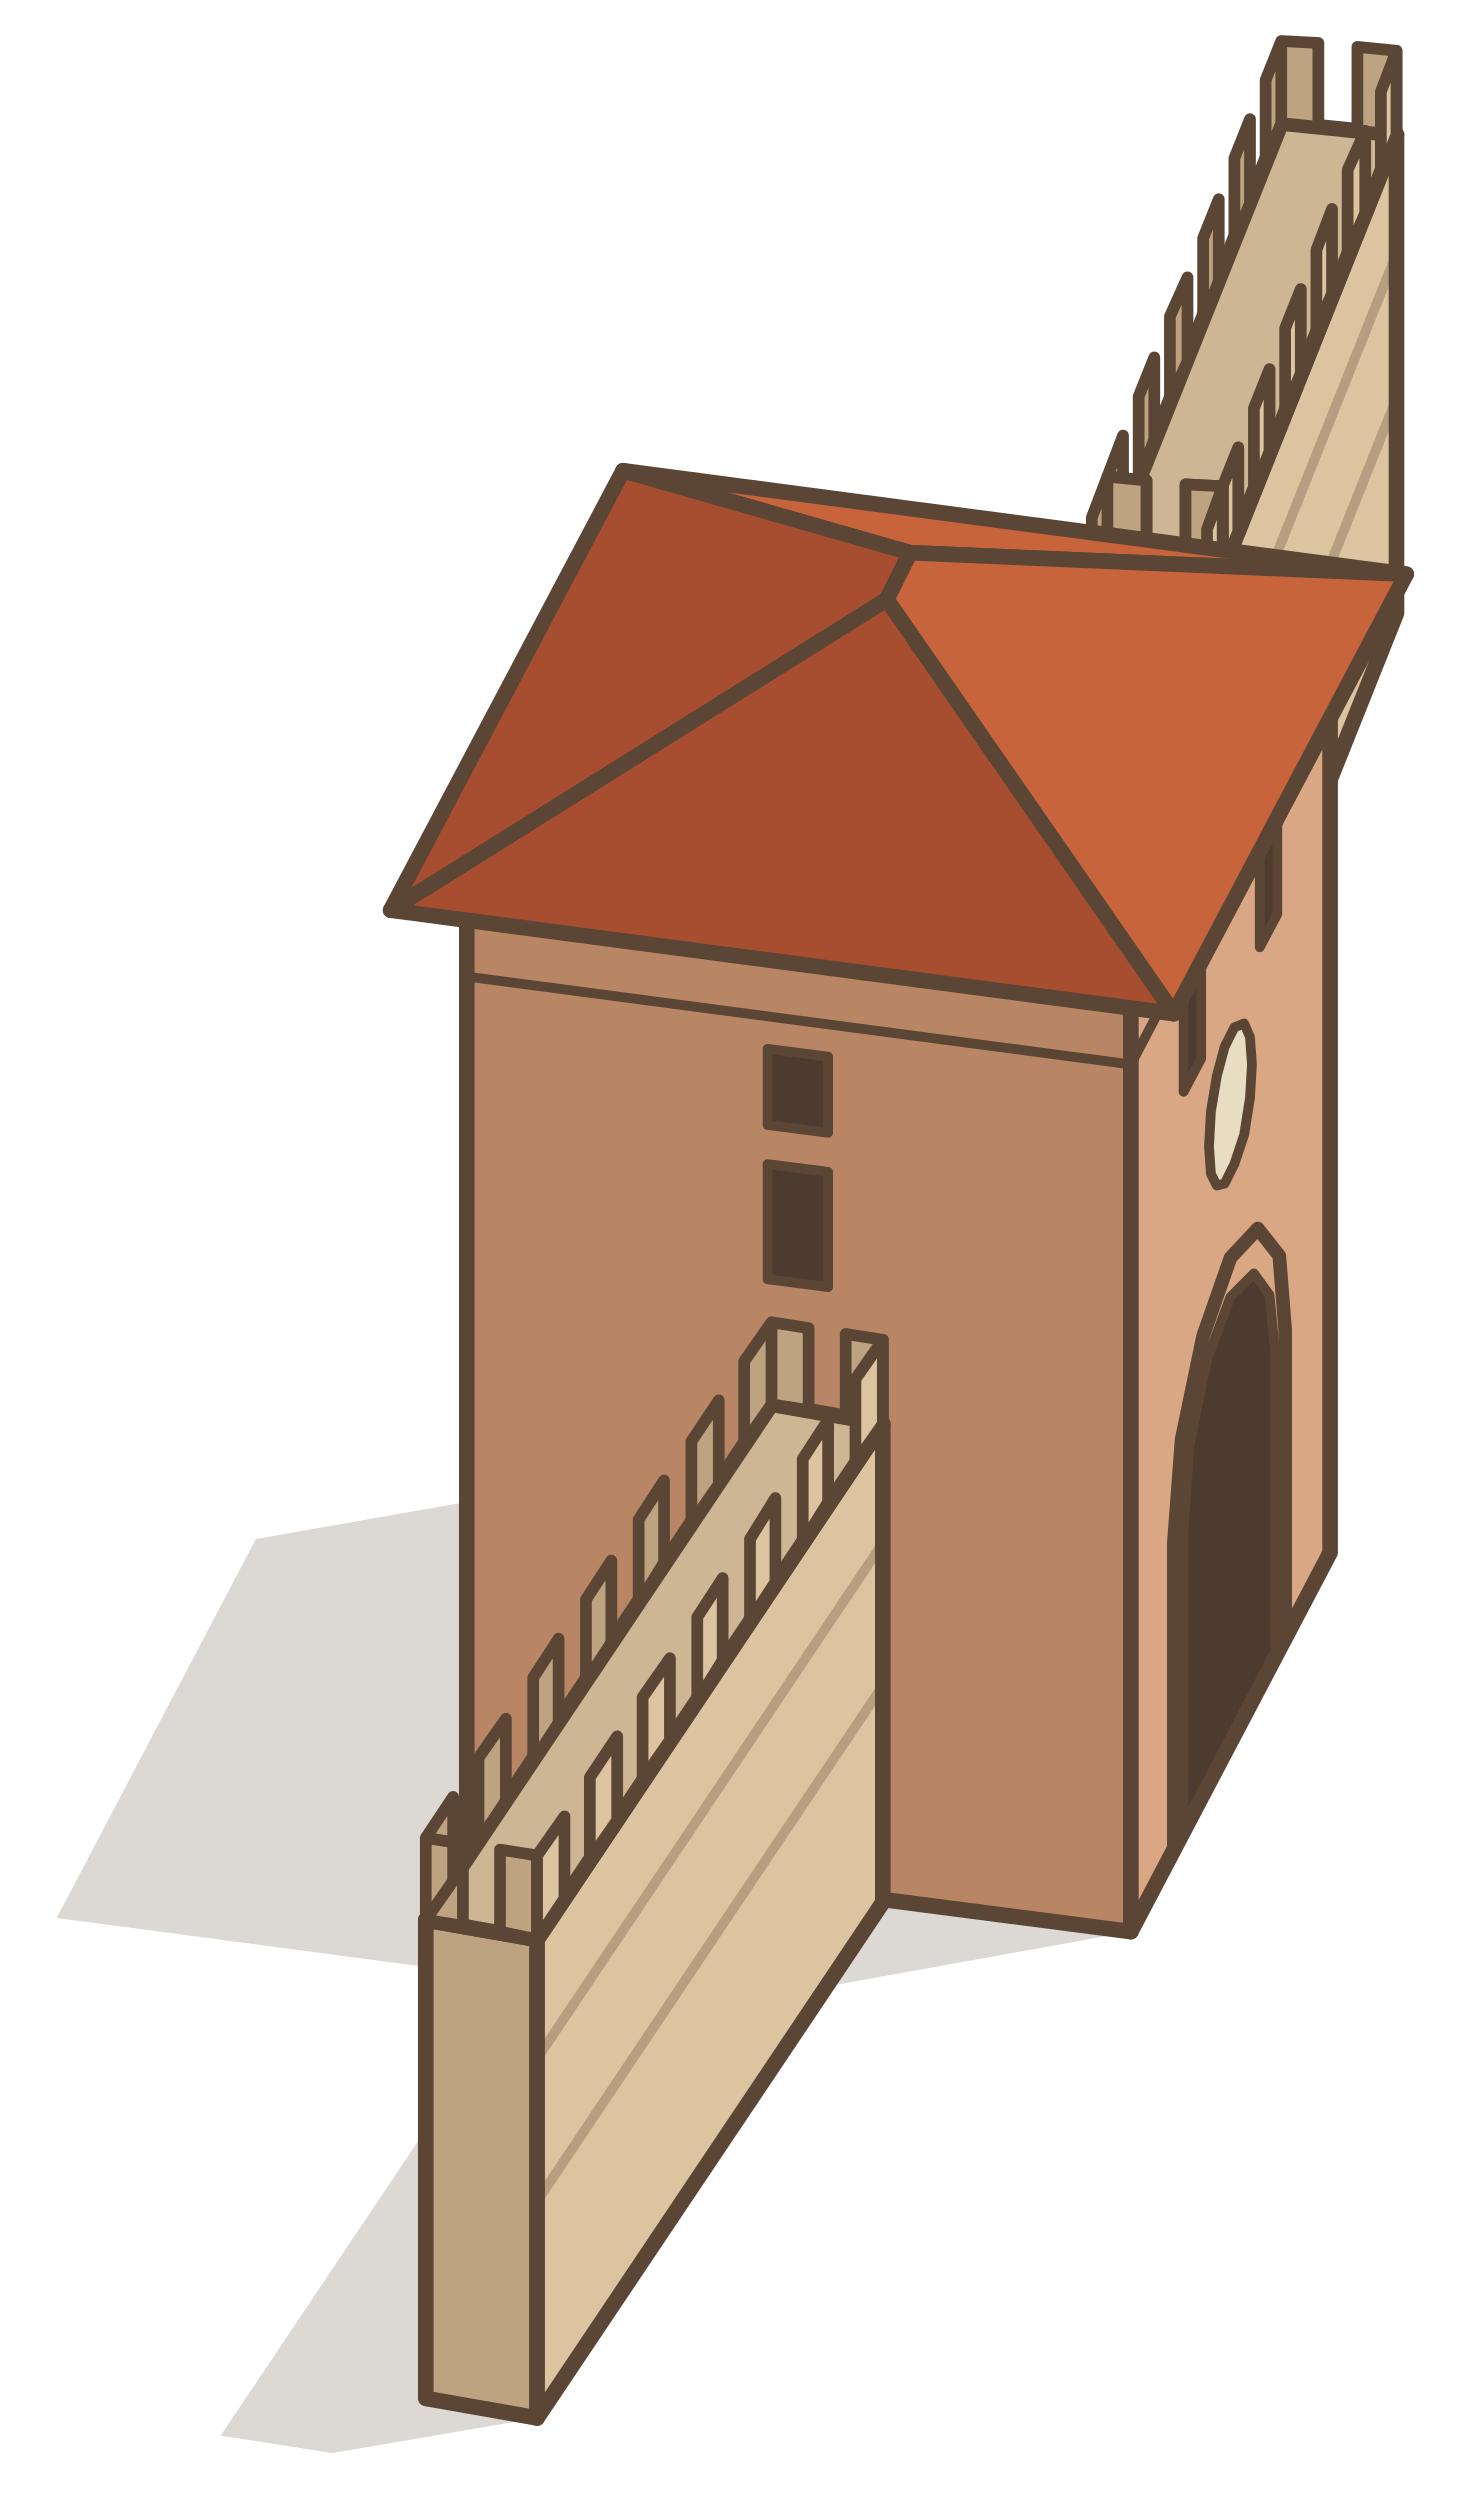
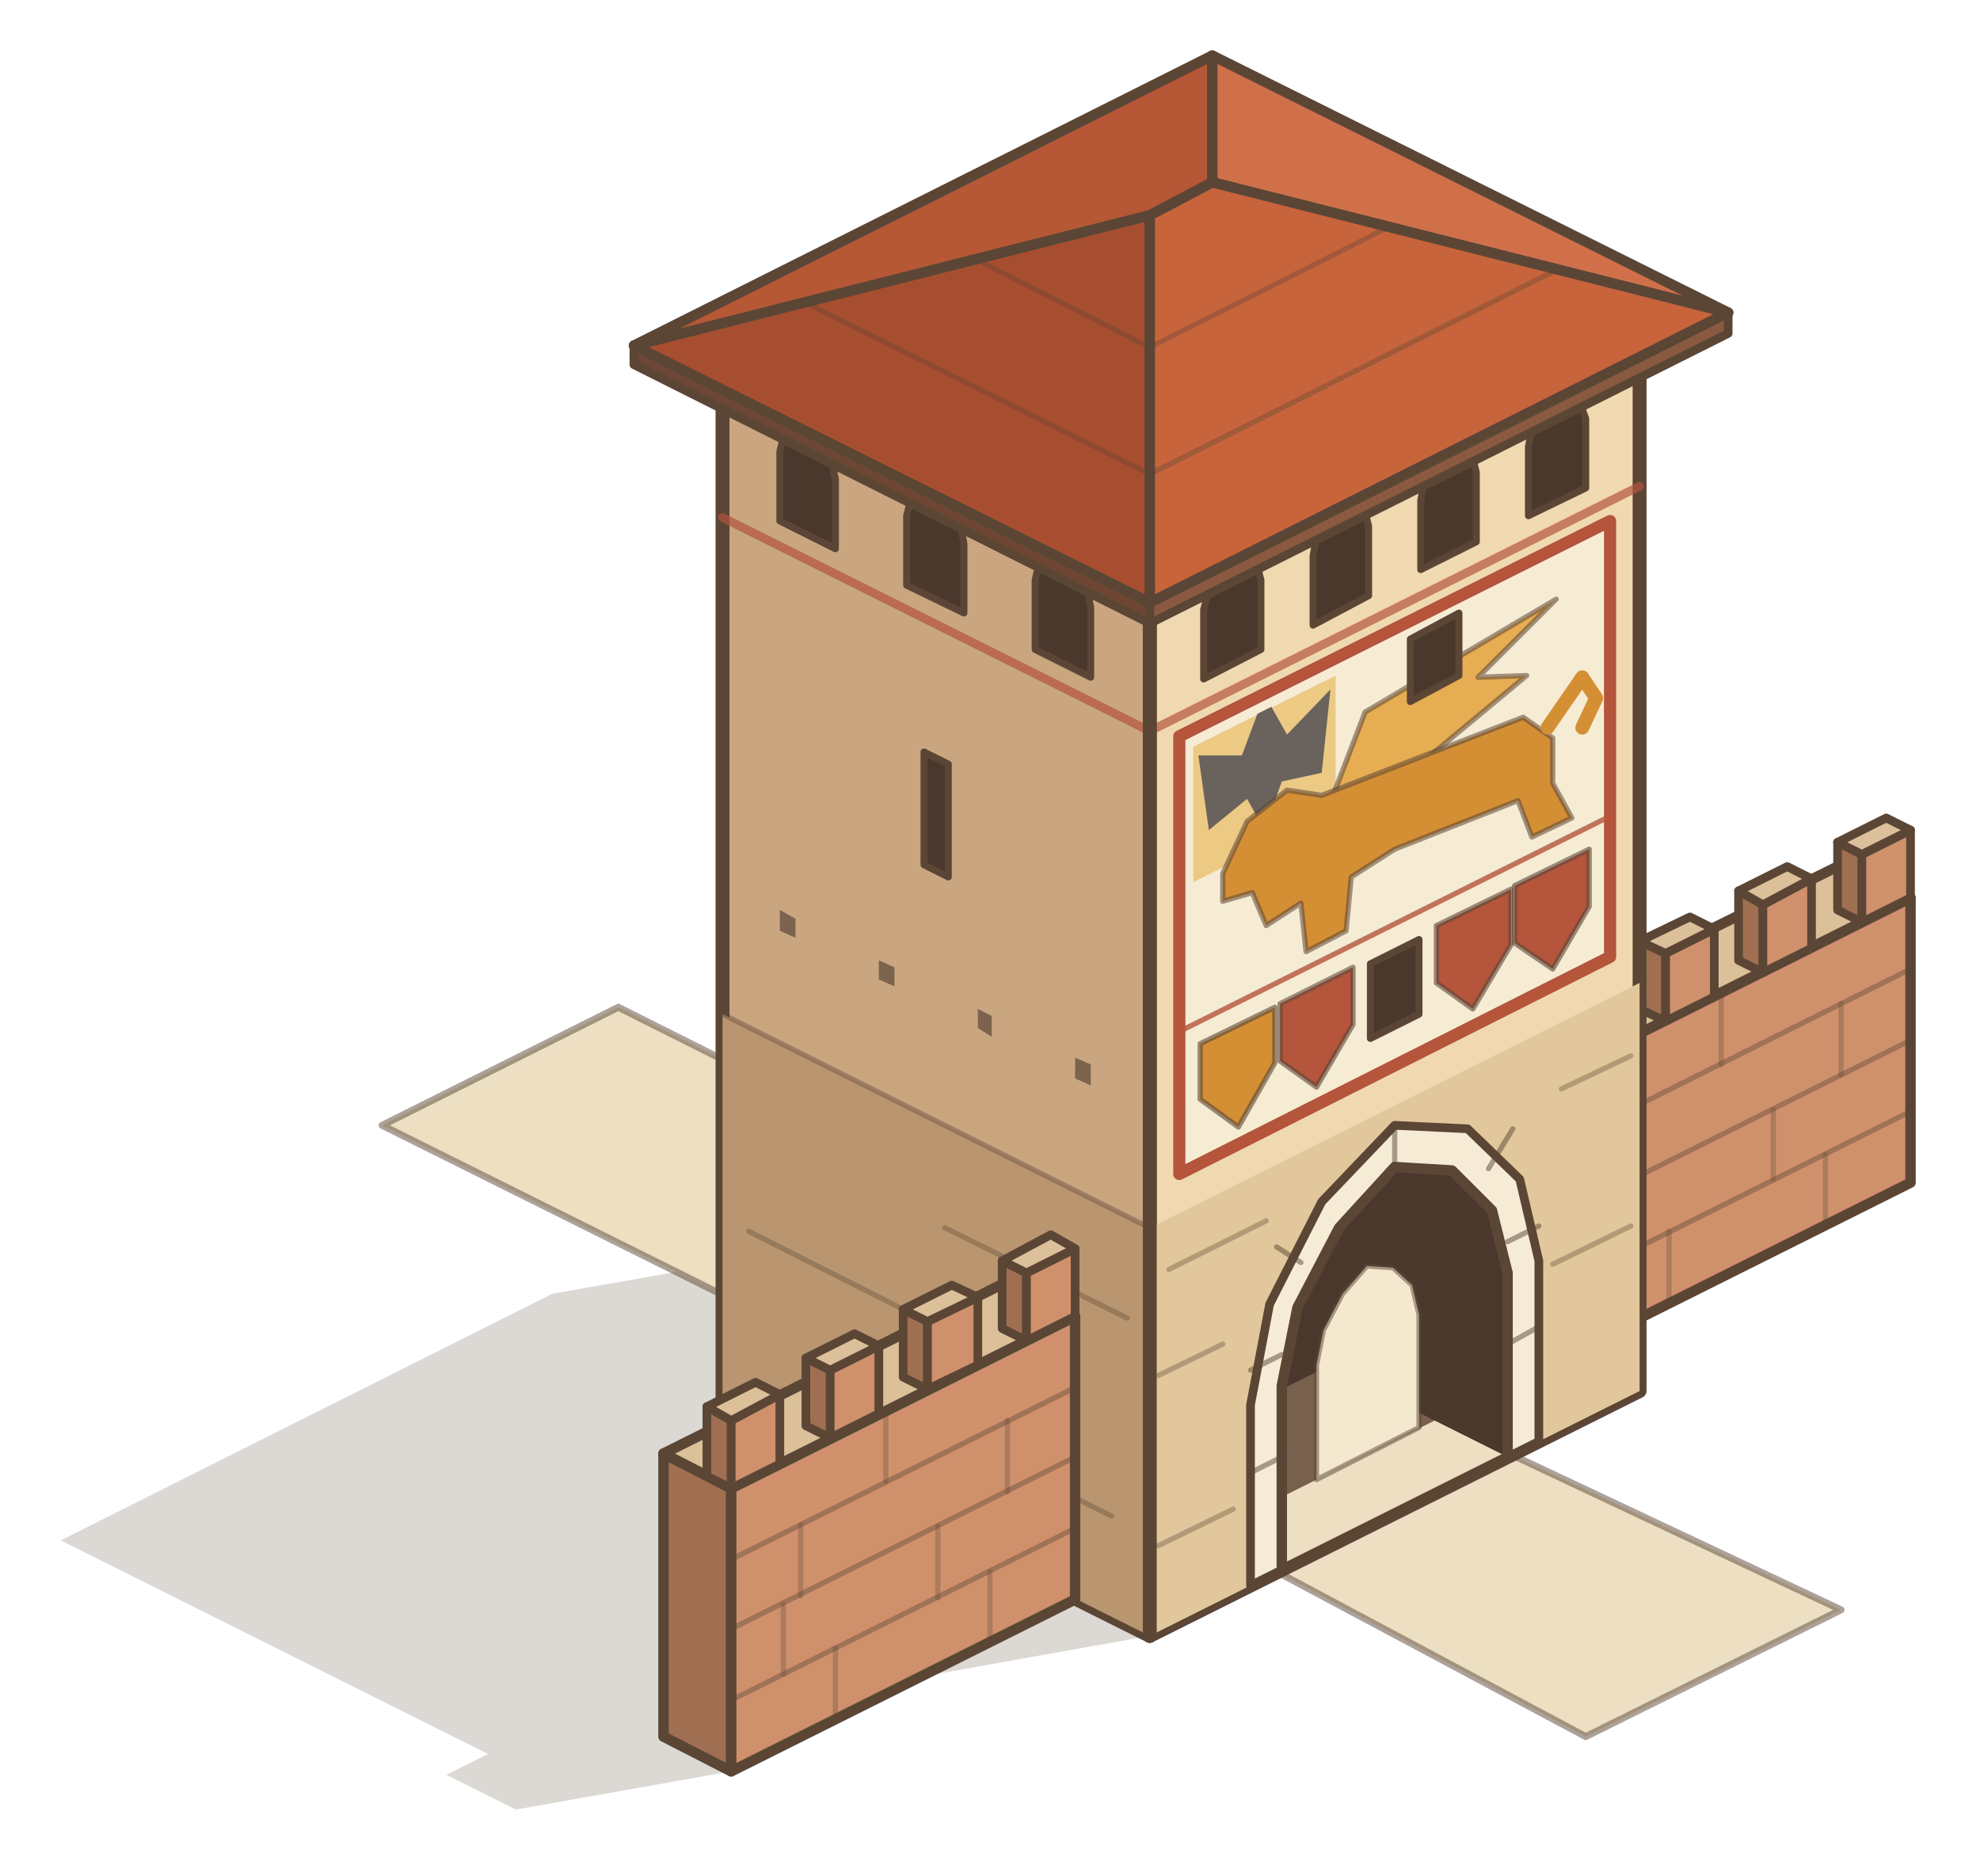
- <svg xmlns="http://www.w3.org/2000/svg" viewBox="-46 -87 75 128" width="75" height="128">
+ <svg xmlns="http://www.w3.org/2000/svg" viewBox="-68 -81 114 108" width="114" height="108">
  <g stroke="#5b4636" stroke-width=".8" stroke-linejoin="round" stroke-linecap="round">
-     <path d="M-34.7 37.7L-29 38.6L-18.5 36.8L-0.8 10.4L-6.5 9.4L-17 11.3ZM-9.2 -8.2L-3.3 -7.6L7.2 -9.5L16.6 -33.3L10.7 -33.9L0.2 -32ZM0.2 -32L6.1 -31.4L16.6 -33.3L25.5 -55.6L19.6 -56.2L9.1 -54.3ZM-43.1 11.2L-9.2 15.7L11.9 11.9L22.1 -7.5L-11.9 -11.9L-32.9 -8.2Z" fill="#543e2a" fill-opacity=".2" stroke="none" />
-     <path d="M10.7 -33.9L16.6 -33.3L16.6 -57.8L10.7 -58.4Z" fill="#bda37f" />
-     <path d="M16.6 -33.3L25.5 -55.6L25.5 -80.1L16.6 -57.8Z" fill="#dcc4a0" />
-     <path d="M16.6 -44.3L25.5 -66.6M16.6 -51.7L25.5 -74" fill="none" stroke-width="0.5" stroke-opacity="0.3" />
-     <path d="M10.7 -58.4L19.6 -80.7L25.5 -80.1L16.6 -57.8Z" fill="#cdb693" />
-     <path d="M19.6 -80.7L21.5 -80.5L21.5 -84.8L19.6 -84.9ZM23.5 -80.3L25.5 -80.1L25.5 -84.4L23.5 -84.6ZM10.7 -58.4L11.5 -60.4L11.5 -64.7L10.7 -62.6ZM12.3 -62.4L13.1 -64.5L13.1 -68.7L12.3 -66.7ZM13.9 -66.5L14.8 -68.5L14.8 -72.8L13.9 -70.8ZM15.6 -70.6L16.4 -72.6L16.4 -76.8L15.6 -74.8ZM17.2 -74.6L18 -76.6L18 -80.9L17.2 -78.9ZM18.8 -78.7L19.6 -80.7L19.6 -84.9L18.8 -82.9ZM10.7 -58.4L12.7 -58.2L12.7 -62.4L10.7 -62.6ZM14.7 -58L16.6 -57.8L16.6 -62.1L14.7 -62.2Z" fill="#bda37f" stroke-width="0.6" />
-     <path d="M16.6 -57.8L17.4 -59.8L17.4 -64.1L16.6 -62.1ZM18.2 -61.9L19 -63.9L19 -68.1L18.2 -66.1ZM19.8 -65.9L20.6 -67.9L20.6 -72.2L19.8 -70.2ZM21.4 -70L22.2 -72L22.2 -76.3L21.4 -74.2ZM23 -74L23.9 -76.1L23.9 -80.3L23 -78.3ZM24.7 -78.1L25.5 -80.1L25.5 -84.4L24.7 -82.3Z" fill="#dcc4a0" stroke-width="0.6" />
-     <path d="M1.4 -10.1L7.2 -9.5L7.2 -34L1.4 -34.6Z" fill="#bda37f" />
-     <path d="M7.2 -9.5L16.6 -33.3L16.6 -57.8L7.2 -34Z" fill="#dcc4a0" />
-     <path d="M7.2 -20.5L16.6 -44.3M7.2 -27.9L16.6 -51.7" fill="none" stroke-width="0.5" stroke-opacity="0.3" />
-     <path d="M1.4 -34.6L10.7 -58.4L16.6 -57.8L7.2 -34Z" fill="#cdb693" />
-     <path d="M10.7 -58.4L12.7 -58.2L12.7 -62.4L10.7 -62.6ZM14.7 -58L16.6 -57.8L16.6 -62.1L14.7 -62.2ZM1.4 -34.6L2.2 -36.8L2.2 -41L1.4 -38.8ZM3.1 -38.9L3.9 -41.1L3.9 -45.3L3.1 -43.2ZM4.8 -43.2L5.6 -45.4L5.6 -49.7L4.8 -47.5ZM6.5 -47.6L7.3 -49.7L7.3 -54L6.5 -51.8ZM8.2 -51.9L9 -54.1L9 -58.3L8.2 -56.1ZM9.9 -56.2L10.7 -58.4L10.7 -62.6L9.9 -60.5ZM1.4 -34.6L3.3 -34.4L3.3 -38.6L1.4 -38.8ZM5.3 -34.2L7.2 -34L7.2 -38.3L5.3 -38.5Z" fill="#bda37f" stroke-width="0.6" />
-     <path d="M7.2 -34L8.1 -36.2L8.1 -40.4L7.2 -38.3ZM8.9 -38.3L9.8 -40.5L9.8 -44.7L8.9 -42.6ZM10.6 -42.7L11.5 -44.8L11.5 -49.1L10.6 -46.9ZM12.4 -47L13.2 -49.2L13.2 -53.4L12.4 -51.2ZM14.1 -51.3L14.9 -53.5L14.9 -57.7L14.1 -55.6ZM15.8 -55.6L16.6 -57.8L16.6 -62.1L15.8 -59.9Z" fill="#dcc4a0" stroke-width="0.6" />
-     <path d="M-22.1 7.5L11.9 11.9L11.9 -37.1L-22.1 -41.5Z" fill="#b88565" />
-     <path d="M11.9 11.9L22.1 -7.5L22.1 -56.4L11.9 -37.1Z" fill="#d9a784" />
-     <path d="M14.6 6.7L14.6 -8.7L14.9 -13L15.8 -17.4L17 -20.6L18.2 -21.8L19 -20.7L19.3 -17.6L19.3 -2.2Z" fill="#4d3b2f" stroke-width="0.5" />
-     <path d="M14.1 7.7L14.1 -8L14.5 -13.3L15.6 -18.6L17 -22.6L18.4 -24.1L19.5 -22.7L19.8 -18.9L19.8 -3.2Z" fill="none" stroke-width="0.7" />
-     <path d="M18.1 -32.5L18 -33.9L17.7 -34.6L17.2 -34.4L16.7 -33.4L16.3 -31.9L16 -30.1L15.9 -28.3L16 -26.9L16.3 -26.3L16.7 -26.4L17.2 -27.4L17.7 -28.9L18 -30.8Z" fill="#e8dcc2" stroke-width="0.5" />
-     <path d="M14.6 -31.1L15.5 -32.8L15.5 -38.1L14.6 -36.3ZM18.5 -38.5L19.4 -40.2L19.4 -45.4L18.5 -43.7Z" fill="#4d3b2f" stroke-width="0.5" />
-     <path d="M11.9 -32.5L22.1 -51.9M-22.1 -37L11.9 -32.5" fill="none" stroke-width="0.5" />
-     <path d="M-6.7 -21.5L-3.6 -21.1L-3.6 -27L-6.7 -27.4ZM-6.7 -29.4L-3.6 -29L-3.6 -32.9L-6.7 -33.3Z" fill="#4d3b2f" stroke-width="0.5" />
-     <path d="M-14.1 -62.9L26 -57.6L0.6 -58.7Z" fill="#c8643c" />
-     <path d="M-26 -40.4L-14.1 -62.9L0.6 -58.7L-0.6 -56.3Z" fill="#a84e30" />
-     <path d="M14.1 -35.1L26 -57.6L0.6 -58.7L-0.6 -56.3Z" fill="#c8643c" />
-     <path d="M-26 -40.4L14.1 -35.1L-0.6 -56.3Z" fill="#a84e30" />
-     <path d="M-24.2 35.8L-18.5 36.8L-18.5 12.3L-24.2 11.3Z" fill="#bda37f" />
-     <path d="M-18.5 36.8L-0.8 10.4L-0.8 -14.1L-18.5 12.3Z" fill="#dcc4a0" />
-     <path d="M-18.5 25.7L-0.8 -0.7M-18.5 18.4L-0.8 -8" fill="none" stroke-width="0.5" stroke-opacity="0.3" />
-     <path d="M-24.2 11.3L-6.5 -15.1L-0.8 -14.1L-18.5 12.3Z" fill="#cdb693" />
-     <path d="M-6.5 -15.1L-4.6 -14.8L-4.6 -19L-6.5 -19.3ZM-2.7 -14.5L-0.8 -14.1L-0.8 -18.4L-2.7 -18.7ZM-24.2 11.3L-22.8 9.3L-22.8 5L-24.2 7.1ZM-21.5 7.3L-20.1 5.2L-20.1 1L-21.5 3ZM-18.7 3.2L-17.4 1.2L-17.4 -3.1L-18.7 -1.1ZM-16 -0.9L-14.7 -2.9L-14.7 -7.1L-16 -5.1ZM-13.3 -4.9L-12 -7L-12 -11.2L-13.3 -9.2ZM-10.6 -9L-9.2 -11L-9.2 -15.3L-10.6 -13.2ZM-7.9 -13.1L-6.5 -15.1L-6.5 -19.3L-7.9 -17.3ZM-24.2 11.3L-22.3 11.6L-22.3 7.4L-24.2 7.1ZM-20.4 11.9L-18.5 12.3L-18.5 8L-20.4 7.7Z" fill="#bda37f" stroke-width="0.6" />
-     <path d="M-18.5 12.3L-17.1 10.2L-17.1 6L-18.5 8ZM-15.8 8.2L-14.4 6.2L-14.4 1.9L-15.8 4ZM-13.1 4.1L-11.7 2.1L-11.7 -2.1L-13.1 -0.1ZM-10.3 0.1L-9 -2L-9 -6.2L-10.3 -4.2ZM-7.6 -4L-6.3 -6L-6.3 -10.3L-7.6 -8.2ZM-4.9 -8L-3.6 -10.1L-3.6 -14.3L-4.9 -12.3ZM-2.2 -12.1L-0.8 -14.1L-0.8 -18.4L-2.2 -16.4Z" fill="#dcc4a0" stroke-width="0.6" />
+     <path d="M-39.9 20L-1.8 13.2L26.4 -0.9L1.8 -13.2L-36.2 -6.5L-64.5 7.7ZM-38.3 23.2L-25.9 21L-6.1 11.1L-10 9.1L-22.5 11.3L-42.3 21.2ZM9.8 -0.8L22.2 -3L42 -12.9L38 -14.9L25.6 -12.7L5.8 -2.8Z" fill="#543e2a" fill-opacity=".2" stroke="none" />
+     <path d="M-19.1 -2.8L-5.5 -9.5L-32.4 -23L-46 -16.2Z" fill="#ecdfc2" stroke-width="0.4" stroke-opacity="0.5" />
+     <path d="M5.5 9.5L19.1 2.8L38 11.7L23.3 19Z" fill="#ecdfc2" stroke-width="0.4" stroke-opacity="0.5" />
+     <path d="M18.2 -5L22.2 -3L22.2 -19.4L18.2 -21.4Z" fill="#a06f52" stroke-width="0.6" />
+     <path d="M22.2 -3L42 -12.9L42 -29.3L22.2 -19.4Z" fill="#cf906c" stroke-width="0.6" />
+     <path d="M22.2 -19.4L42 -29.3L38 -31.2L18.2 -21.4Z" fill="#dcc09a" stroke-width="0.6" />
+     <path d="M22.2 -7.1L42 -17M22.2 -11.2L42 -21.1M22.2 -15.3L42 -25.2" fill="none" stroke-width="0.3" stroke-opacity="0.4" />
+     <path d="M28.1 -6L28.1 -10.1M34.1 -13.1L34.1 -17.1M26.2 -13.2L26.2 -17.3M38 -19.1L38 -23.2M31.1 -19.7L31.1 -23.8M37.1 -10.5L37.1 -14.5M25.2 -8.6L25.2 -12.7" fill="none" stroke-width="0.3" stroke-opacity="0.3" />
+     <path d="M37.8 -28.6L39.2 -27.9L39.2 -31.8L37.8 -32.5Z" fill="#a06f52" stroke-width="0.5" />
+     <path d="M39.2 -27.9L42 -29.3L42 -33.2L39.2 -31.8Z" fill="#cf906c" stroke-width="0.5" />
+     <path d="M39.2 -31.8L42 -33.2L40.6 -33.9L37.8 -32.5Z" fill="#dcc09a" stroke-width="0.5" />
+     <path d="M32.1 -25.7L33.5 -25L33.5 -28.9L32.1 -29.7Z" fill="#a06f52" stroke-width="0.5" />
+     <path d="M33.5 -25L36.3 -26.4L36.3 -30.4L33.5 -28.9Z" fill="#cf906c" stroke-width="0.5" />
+     <path d="M33.5 -28.9L36.3 -30.4L34.9 -31.1L32.1 -29.7Z" fill="#dcc09a" stroke-width="0.5" />
+     <path d="M26.4 -22.9L27.9 -22.2L27.9 -26.1L26.4 -26.8Z" fill="#a06f52" stroke-width="0.5" />
+     <path d="M27.9 -22.2L30.7 -23.6L30.7 -27.5L27.9 -26.1Z" fill="#cf906c" stroke-width="0.5" />
+     <path d="M27.9 -26.1L30.7 -27.5L29.3 -28.2L26.4 -26.8Z" fill="#dcc09a" stroke-width="0.5" />
+     <path d="M20.8 -20.1L22.2 -19.4L22.2 -23.3L20.8 -24Z" fill="#a06f52" stroke-width="0.5" />
+     <path d="M22.2 -19.4L25 -20.8L25 -24.7L22.2 -23.3Z" fill="#cf906c" stroke-width="0.5" />
+     <path d="M22.2 -23.3L25 -24.7L23.6 -25.4L20.8 -24Z" fill="#dcc09a" stroke-width="0.5" />
+     <path d="M-26.4 0.9L-1.8 13.2L-1.8 -48.8L-26.4 -61.1Z" fill="#c9a680" />
+     <path d="M-1.8 13.2L26.4 -0.9L26.4 -63L-1.8 -48.8Z" fill="#f0d9b0" />
+     <path d="M-26.4 0.9L-1.8 13.2L-1.8 -10.3L-26.4 -22.6Z" fill="#b9966f" stroke="none" />
+     <path d="M-1.8 13.2L26.4 -0.9L26.4 -24.4L-1.8 -10.3Z" fill="#e2c79c" stroke="none" />
+     <path d="M-26.4 -22.6L-1.8 -10.3" fill="none" stroke-width="0.3" stroke-opacity="0.4" />
+     <path d="M-1.3 8L3 5.9M21.4 -8.2L25.9 -10.4M-1.3 -1.8L2.4 -3.6M21.9 -18.3L25.9 -20.2M-0.7 -7.9L4.9 -10.7M-17 -0.2L-4 6.3M-24.9 -10.1L-15.6 -5.4M-13.6 -10.3L-3.1 -5.1" fill="none" stroke-width="0.3" stroke-opacity="0.35" />
+     <path d="M-23.1 -27.4L-22.2 -27L-22.2 -28.1L-23.1 -28.6ZM-17.4 -24.6L-16.5 -24.2L-16.5 -25.3L-17.4 -25.7ZM-11.7 -21.8L-10.9 -21.3L-10.9 -22.5L-11.7 -22.9ZM-6.1 -18.9L-5.2 -18.5L-5.2 -19.7L-6.1 -20.1Z" fill="#4a382d" stroke="none" fill-opacity="0.6" />
+     <path d="M-14.8 -31.2L-13.4 -30.5L-13.4 -37L-14.8 -37.7Z" fill="#4a382d" stroke-width="0.4" />
+     <path d="M-26.4 -51.2L-1.8 -38.9" fill="none" stroke="#b4553c" stroke-width="0.5" stroke-opacity="0.7" />
+     <path d="M-23.1 -51L-23.1 -55L-22.9 -55.8L-22.3 -56.2L-21.5 -56L-20.7 -55.4L-20.1 -54.4L-19.9 -53.4L-19.9 -49.4Z" fill="#4a382d" stroke-width="0.4" />
+     <path d="M-15.8 -47.3L-15.8 -51.3L-15.6 -52.1L-15 -52.5L-14.1 -52.4L-13.3 -51.7L-12.7 -50.7L-12.5 -49.7L-12.5 -45.7Z" fill="#4a382d" stroke-width="0.4" />
+     <path d="M-8.4 -43.6L-8.4 -47.6L-8.2 -48.5L-7.6 -48.8L-6.8 -48.7L-6 -48L-5.4 -47.1L-5.2 -46L-5.2 -42Z" fill="#4a382d" stroke-width="0.4" />
+     <path d="M4 10.3L4 -0.1L5.1 -5.9L8.1 -11.8L12.3 -16.2L16.5 -16L19.5 -13.1L20.6 -8.4L20.6 2Z" fill="#f6ecd6" stroke-width="0.5" />
+     <path d="M5.8 9.4L5.8 -1.2L6.7 -5.7L9.1 -10.3L12.3 -13.8L15.6 -13.6L17.9 -11.3L18.8 -7.7L18.8 2.9Z" fill="#4a382d" stroke-width="0.5" />
+     <path d="M5.8 9.4L18.8 2.9L8.4 -2.3L5.8 -1Z" fill="#77604c" stroke="none" />
+     <path d="M5.8 9.4L18.8 2.9L14.6 0.8L5.8 5.2Z" fill="#ecdfc2" stroke="none" />
+     <path d="M7.8 4.2L7.8 -2.4L8.2 -4.4L9.3 -6.5L10.7 -8.1L12.2 -8L13.3 -7L13.7 -5.3L13.7 1.2Z" fill="#f4e9cf" stroke-width="0.3" stroke-opacity="0.5" />
+     <path d="M5.8 9.4L5.8 -1.2L6.7 -5.7L9.1 -10.3L12.3 -13.8L15.6 -13.6L17.9 -11.3L18.8 -7.7L18.8 2.9Z" fill="none" stroke-width="0.6" />
+     <path d="M4 3.8L5.8 2.9M18.8 -3.6L20.6 -4.6M4 -2.1L5.8 -3M18.8 -9.5L20.6 -10.4M6.9 -8.3L5.5 -9.2M17.7 -13.7L19.1 -16M12.3 -13.8L12.3 -16.2" fill="none" stroke-width="0.3" stroke-opacity="0.5" />
+     <path d="M-0.1 -13.4L24.7 -25.9L24.7 -51L-0.1 -38.6Z" fill="#f6ecd4" stroke="#b4553c" stroke-width="0.7" />
+     <path d="M0.7 -30.2L8.9 -34.3L8.9 -42.1L0.7 -38Z" fill="#ecca84" stroke="none" />
+     <path d="M1 -37.5L3.5 -37.5L4.4 -39.9L5.2 -40.3L6.1 -38.7L8.6 -41.3L8.1 -36.5L5.8 -36L4.8 -33.2L3.8 -35L1.6 -33.2Z" fill="#6a625c" stroke="none" />
+     <path d="M8.6 -34.8L10.6 -40L21.6 -46.5L17.1 -42L19.9 -42.1L14 -37.2Z" fill="#e6ad52" stroke-width="0.3" stroke-opacity="0.55" />
+     <path d="M2.4 -29.1L2.4 -30.7L3.8 -33.7L6.1 -35.5L8.1 -35.2L19.7 -39.7L21.4 -38.5L21.4 -35.9L22.5 -33.9L20.2 -32.8L19.4 -34.9L12.3 -32.1L9.8 -30.5L9.5 -27.4L7.2 -26.2L6.9 -29L4.9 -27.7L4.1 -29.6Z" fill="#d48f35" stroke-width="0.3" stroke-opacity="0.55" />
+     <path d="M21.1 -39.1L23.1 -42L23.9 -40.8L23.1 -39.1" fill="none" stroke="#d48f35" stroke-width="0.8" />
+     <path d="M-0.1 -21.6L24.7 -34" fill="none" stroke="#b4553c" stroke-width="0.3" stroke-opacity="0.8" />
+     <path d="M1.1 -20.9L5.4 -23L5.4 -19.8L3.3 -16.1L1.1 -17.7Z" fill="#d48f35" stroke-width="0.3" stroke-opacity="0.6" />
+     <path d="M5.7 -23.2L9.9 -25.3L9.9 -22L7.8 -18.4L5.7 -19.9Z" fill="#b4553c" stroke-width="0.3" stroke-opacity="0.6" />
+     <path d="M14.7 -27.7L19 -29.8L19 -26.6L16.8 -22.9L14.7 -24.4Z" fill="#b4553c" stroke-width="0.3" stroke-opacity="0.6" />
+     <path d="M19.2 -30L23.5 -32.1L23.5 -28.8L21.4 -25.2L19.2 -26.7Z" fill="#b4553c" stroke-width="0.3" stroke-opacity="0.6" />
+     <path d="M10.9 -21.2L13.7 -22.6L13.7 -26.9L10.9 -25.5Z" fill="#4a382d" stroke-width="0.4" />
+     <path d="M13.2 -40.6L16 -42.1L16 -45.7L13.2 -44.2Z" fill="#4a382d" stroke-width="0.4" />
+     <path d="M-1.8 -38.9L26.4 -53" fill="none" stroke="#b4553c" stroke-width="0.5" stroke-opacity="0.7" />
+     <path d="M1.3 -41.9L1.3 -45.9L1.6 -47L2.2 -48L3 -48.6L3.8 -48.8L4.4 -48.4L4.6 -47.6L4.6 -43.6Z" fill="#4a382d" stroke-width="0.4" />
+     <path d="M7.6 -45L7.6 -49L7.8 -50.1L8.4 -51.1L9.2 -51.7L10 -51.9L10.6 -51.5L10.8 -50.7L10.8 -46.7Z" fill="#4a382d" stroke-width="0.4" />
+     <path d="M13.8 -48.2L13.8 -52.2L14 -53.2L14.6 -54.2L15.4 -54.8L16.2 -55L16.8 -54.6L17 -53.8L17 -49.8Z" fill="#4a382d" stroke-width="0.4" />
+     <path d="M20 -51.3L20 -55.3L20.2 -56.3L20.8 -57.3L21.6 -58L22.5 -58.1L23 -57.7L23.3 -56.9L23.3 -52.9Z" fill="#4a382d" stroke-width="0.4" />
+     <path d="M-26.4 -58.8L-1.8 -46.5L-1.8 -48.8L-26.4 -61.1Z" fill="#4a382d" stroke="none" fill-opacity="0.22" />
+     <path d="M-1.8 -46.5L26.4 -60.7L26.4 -63L-1.8 -48.8Z" fill="#4a382d" stroke="none" fill-opacity="0.16" />
+     <path d="M-1.8 13.2L-1.8 -48.8" fill="none" stroke-width="0.8" />
+     <path d="M-31.5 -60L-1.8 -45.1L-1.8 -46.3L-31.5 -61.1Z" fill="#6e4634" stroke-width="0.5" />
+     <path d="M-1.8 -45.1L31.5 -61.8L31.5 -63L-1.8 -46.3Z" fill="#8a5a40" stroke-width="0.5" />
+     <path d="M-31.5 -61.1L1.8 -77.8L1.8 -70.5L-1.8 -68.6Z" fill="#b65835" stroke-width="0.6" />
+     <path d="M31.5 -63L1.8 -77.8L1.8 -70.5Z" fill="#d0704a" stroke-width="0.6" />
+     <path d="M-31.5 -61.1L-1.8 -46.3L-1.8 -68.6Z" fill="#a84e30" stroke-width="0.6" />
+     <path d="M-1.8 -46.3L31.5 -63L1.8 -70.5L-1.8 -68.6Z" fill="#c8643c" stroke-width="0.6" />
+     <path d="M-1.8 -53.7L21.7 -65.5M-21.7 -63.6L-1.8 -53.7M-1.8 -61L11.9 -67.9M-11.9 -66.1L-1.8 -61" fill="none" stroke-width="0.3" stroke-opacity="0.35" />
+     <path d="M-29.8 19L-25.9 21L-25.9 4.7L-29.8 2.7Z" fill="#a06f52" stroke-width="0.6" />
+     <path d="M-25.9 21L-6.1 11.1L-6.1 -5.2L-25.9 4.7Z" fill="#cf906c" stroke-width="0.6" />
+     <path d="M-25.9 4.7L-6.1 -5.2L-10 -7.2L-29.8 2.7Z" fill="#dcc09a" stroke-width="0.6" />
+     <path d="M-25.9 16.9L-6.1 7M-25.9 12.8L-6.1 2.9M-25.9 8.8L-6.1 -1.1" fill="none" stroke-width="0.3" stroke-opacity="0.4" />
+     <path d="M-19.9 18L-19.9 13.9M-14 11L-14 6.9M-21.9 10.9L-21.9 6.8M-10 4.9L-10 0.8M-17 4.3L-17 0.2M-11 13.6L-11 9.5M-22.9 15.4L-22.9 11.4" fill="none" stroke-width="0.3" stroke-opacity="0.3" />
+     <path d="M-10.3 -4.5L-8.9 -3.8L-8.9 -7.7L-10.3 -8.4Z" fill="#a06f52" stroke-width="0.5" />
+     <path d="M-8.9 -3.8L-6.1 -5.2L-6.1 -9.1L-8.9 -7.7Z" fill="#cf906c" stroke-width="0.5" />
+     <path d="M-8.9 -7.7L-6.1 -9.1L-7.5 -9.9L-10.3 -8.4Z" fill="#dcc09a" stroke-width="0.5" />
+     <path d="M-16 -1.7L-14.6 -1L-14.6 -4.9L-16 -5.6Z" fill="#a06f52" stroke-width="0.5" />
+     <path d="M-14.6 -1L-11.7 -2.4L-11.7 -6.3L-14.6 -4.9Z" fill="#cf906c" stroke-width="0.5" />
+     <path d="M-14.6 -4.9L-11.7 -6.3L-13.2 -7L-16 -5.6Z" fill="#dcc09a" stroke-width="0.5" />
+     <path d="M-21.6 1.1L-20.2 1.8L-20.2 -2.1L-21.6 -2.8Z" fill="#a06f52" stroke-width="0.5" />
+     <path d="M-20.2 1.8L-17.4 0.4L-17.4 -3.5L-20.2 -2.1Z" fill="#cf906c" stroke-width="0.5" />
+     <path d="M-20.2 -2.1L-17.4 -3.5L-18.8 -4.2L-21.6 -2.8Z" fill="#dcc09a" stroke-width="0.5" />
+     <path d="M-27.3 4L-25.9 4.7L-25.9 0.8L-27.3 0Z" fill="#a06f52" stroke-width="0.5" />
+     <path d="M-25.9 4.7L-23.1 3.3L-23.1 -0.7L-25.9 0.8Z" fill="#cf906c" stroke-width="0.5" />
+     <path d="M-25.9 0.8L-23.1 -0.7L-24.5 -1.4L-27.3 0Z" fill="#dcc09a" stroke-width="0.5" />
  </g>
</svg>
